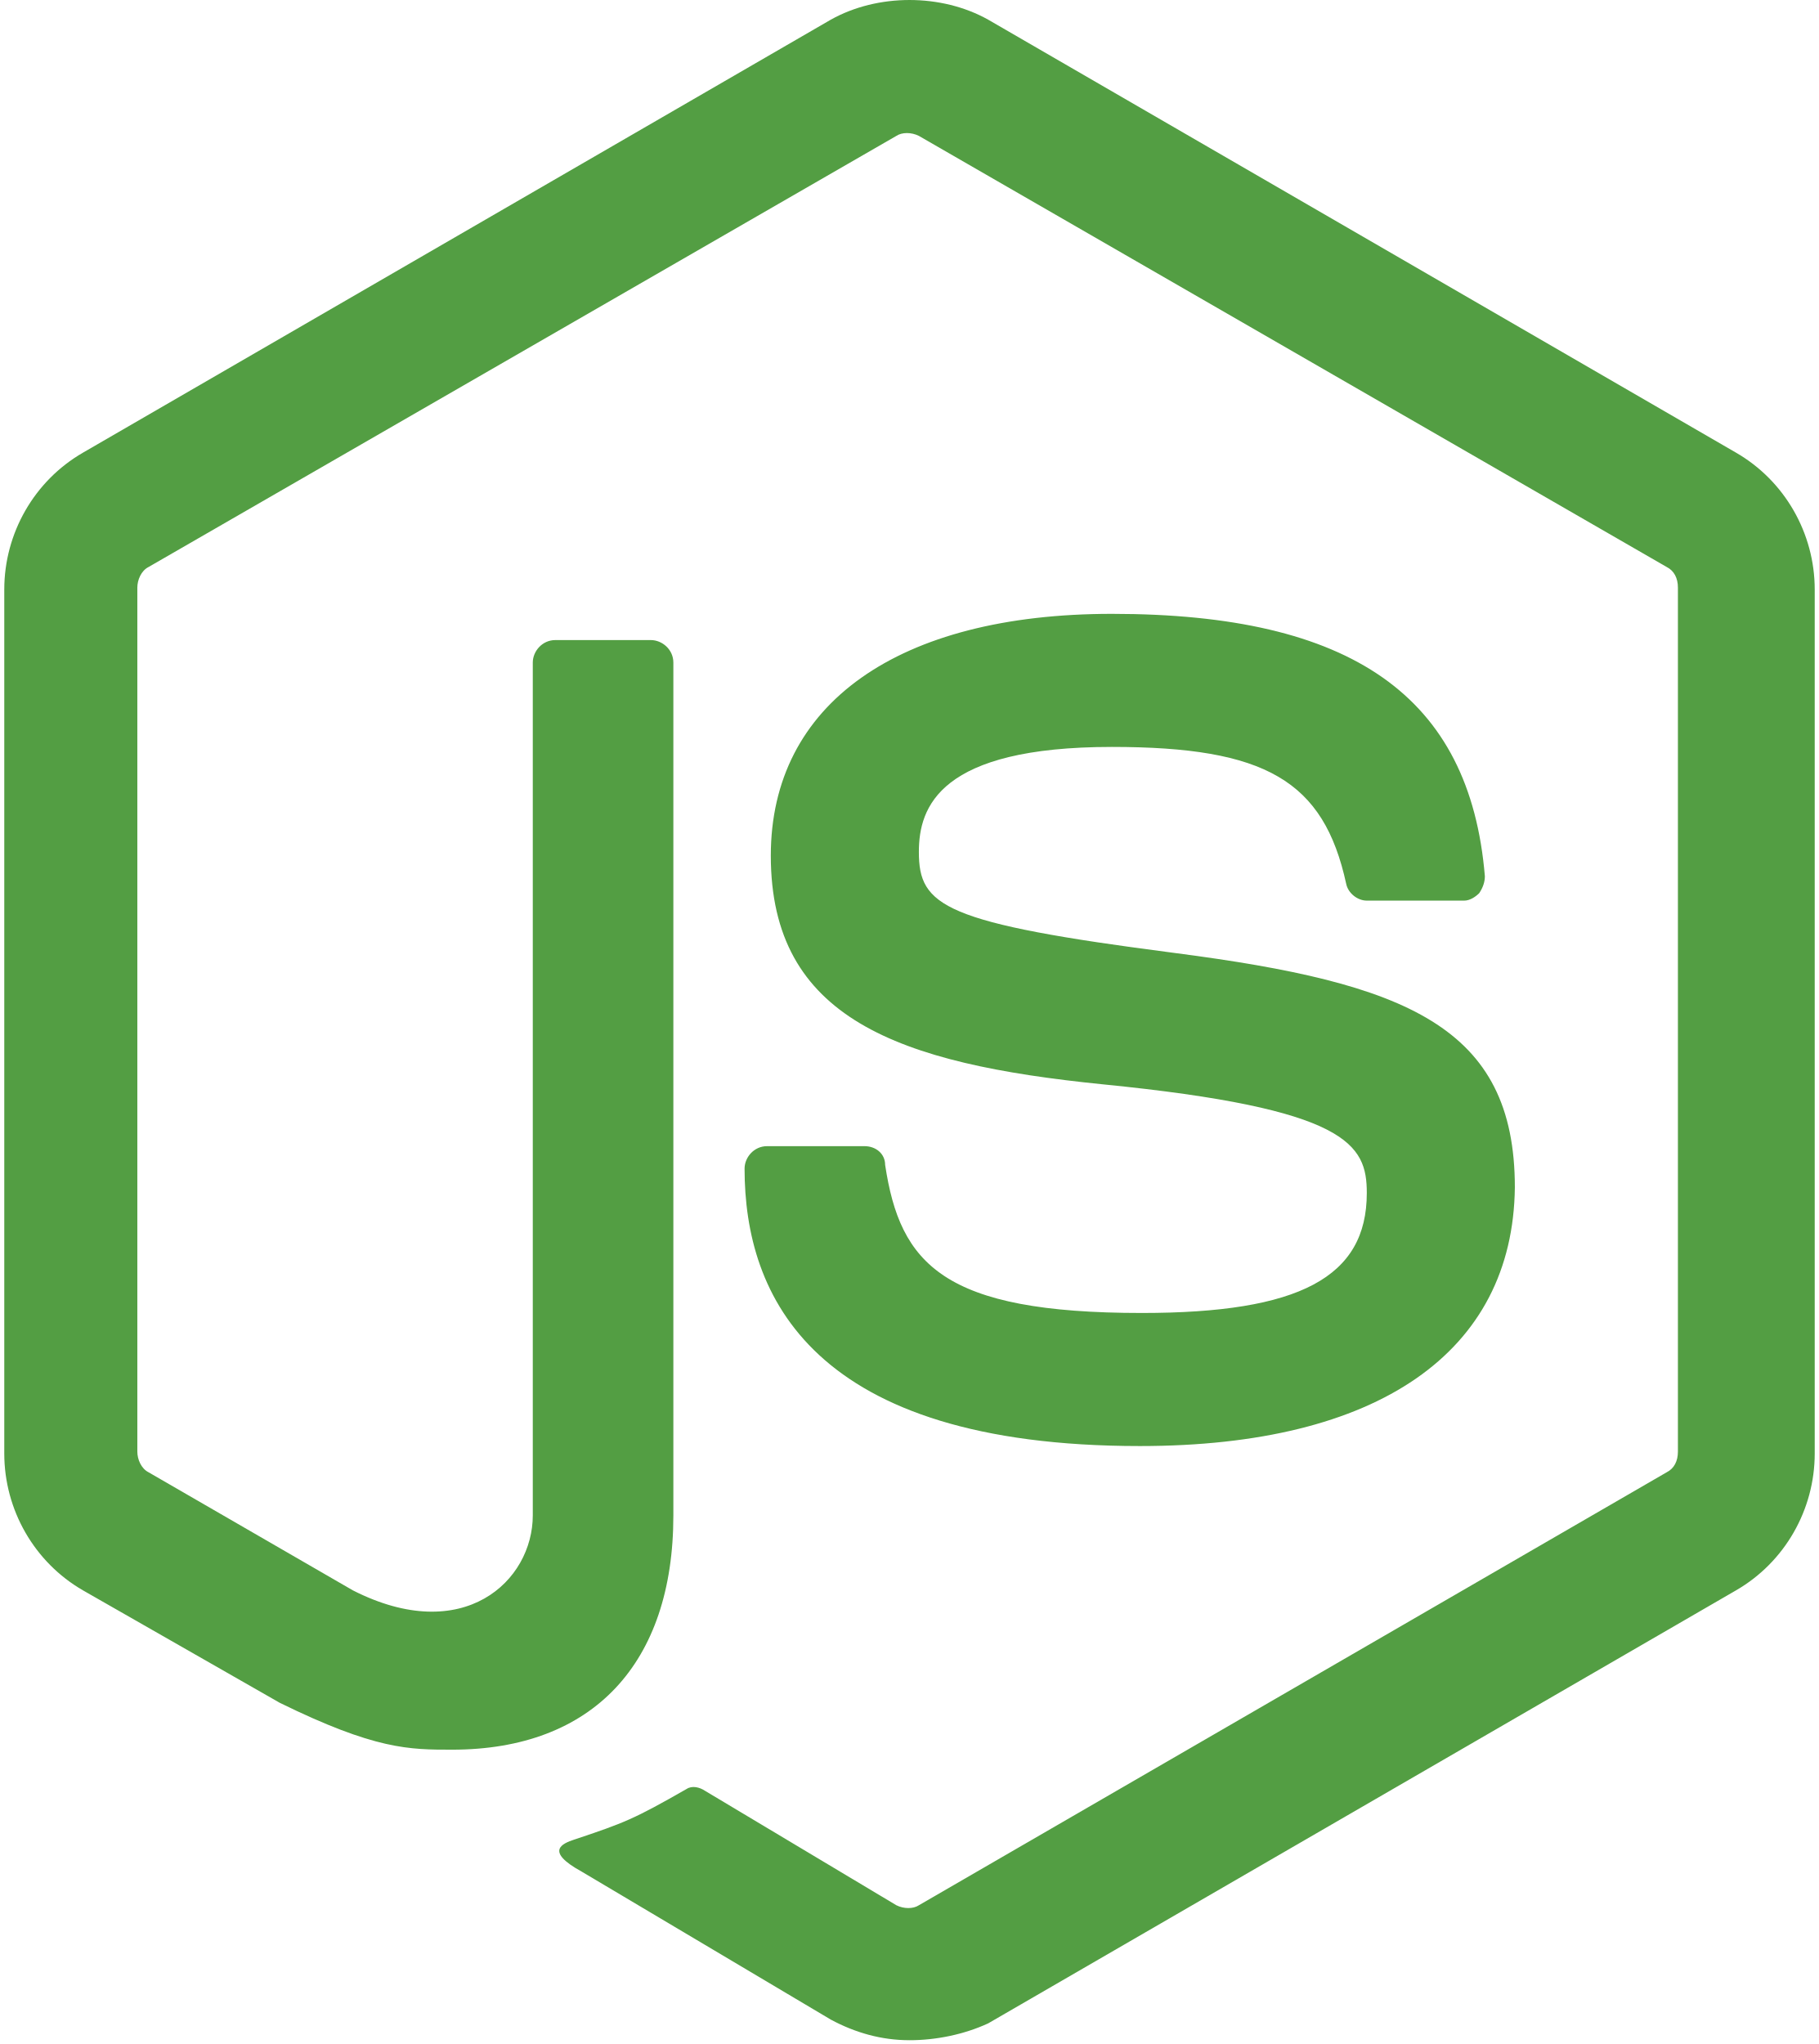
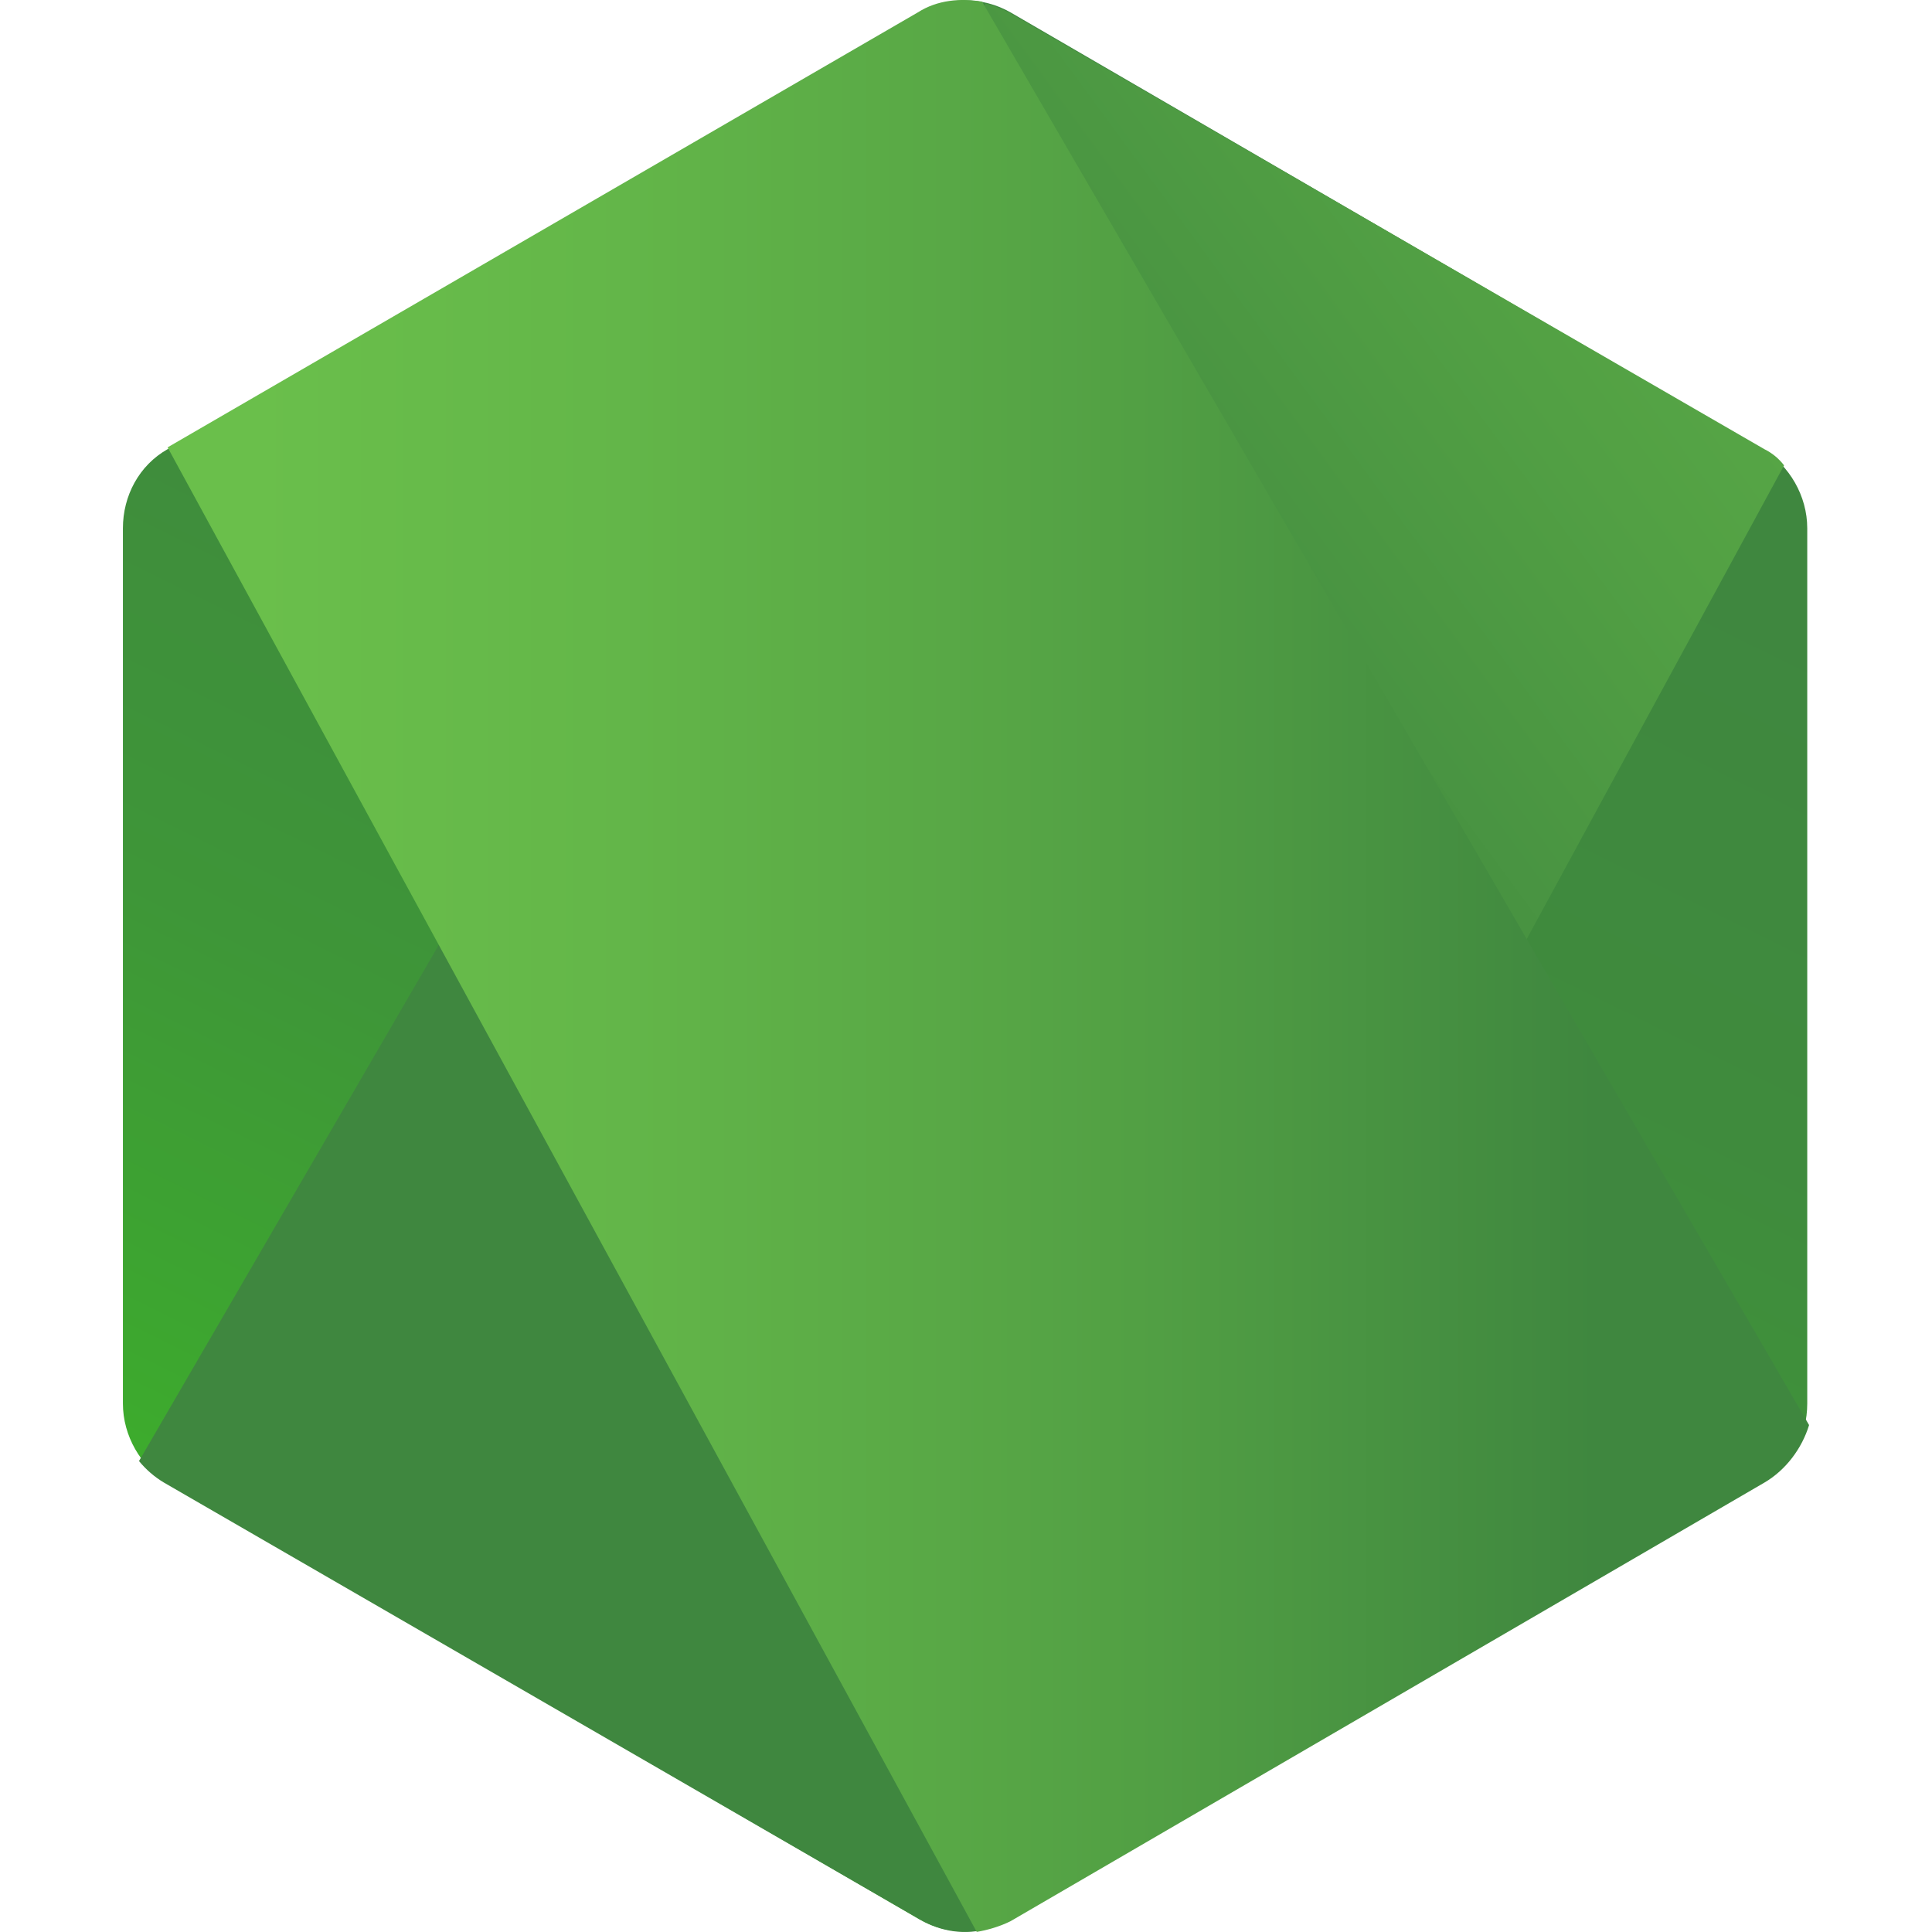
- <svg xmlns="http://www.w3.org/2000/svg" width="0.89em" height="1em" viewBox="0 0 256 289">
-   <path fill="#539e43" d="M128 288.464c-3.975 0-7.685-1.06-11.13-2.915l-35.247-20.936c-5.3-2.915-2.65-3.975-1.06-4.505c7.155-2.385 8.48-2.915 15.9-7.156c.796-.53 1.856-.265 2.65.265l27.032 16.166c1.06.53 2.385.53 3.18 0l105.74-61.217c1.06-.53 1.59-1.59 1.59-2.915V83.08c0-1.325-.53-2.385-1.59-2.915l-105.74-60.953c-1.06-.53-2.385-.53-3.18 0L20.405 80.166c-1.06.53-1.59 1.855-1.59 2.915v122.17c0 1.06.53 2.385 1.59 2.915l28.887 16.695c15.636 7.95 25.44-1.325 25.44-10.6V93.68c0-1.59 1.326-3.18 3.181-3.18h13.516c1.59 0 3.18 1.325 3.18 3.18v120.58c0 20.936-11.396 33.126-31.272 33.126c-6.095 0-10.865 0-24.38-6.625l-27.827-15.9C4.24 220.885 0 213.465 0 205.515V83.346C0 75.396 4.24 67.976 11.13 64L116.87 2.783c6.625-3.71 15.635-3.71 22.26 0L244.87 64C251.76 67.975 256 75.395 256 83.346v122.17c0 7.95-4.24 15.37-11.13 19.345L139.13 286.08c-3.445 1.59-7.42 2.385-11.13 2.385m32.596-84.009c-46.377 0-55.917-21.2-55.917-39.221c0-1.59 1.325-3.18 3.18-3.18h13.78c1.59 0 2.916 1.06 2.916 2.65c2.12 14.045 8.215 20.936 36.306 20.936c22.261 0 31.802-5.035 31.802-16.96c0-6.891-2.65-11.926-37.367-15.372c-28.886-2.915-46.907-9.275-46.907-32.33c0-21.467 18.02-34.187 48.232-34.187c33.921 0 50.617 11.66 52.737 37.101q0 1.193-.795 2.385c-.53.53-1.325 1.06-2.12 1.06h-13.78c-1.326 0-2.65-1.06-2.916-2.385c-3.18-14.575-11.395-19.345-33.126-19.345c-24.38 0-27.296 8.48-27.296 14.84c0 7.686 3.445 10.07 36.306 14.31c32.597 4.24 47.967 10.336 47.967 33.127c-.265 23.321-19.345 36.571-53.002 36.571" />
+ <svg xmlns="http://www.w3.org/2000/svg" width="1em" height="1em" viewBox="0 0 128 128">
+   <path fill="url(#SVGfJo5KBID)" d="M66.958.825a6.07 6.07 0 0 0-6.035 0L11.103 29.76c-1.895 1.072-2.96 3.095-2.96 5.24v57.988c0 2.143 1.183 4.167 2.958 5.24l49.82 28.934a6.07 6.07 0 0 0 6.036 0l49.82-28.935c1.894-1.072 2.958-3.096 2.958-5.24V35c0-2.144-1.183-4.167-2.958-5.24z" />
+   <path fill="url(#SVGO7R9ibnx)" d="M116.897 29.76L66.841.825A8 8 0 0 0 65.302.23L9.21 96.798a6.3 6.3 0 0 0 1.657 1.43l50.057 28.934c1.42.833 3.076 1.072 4.615.595l52.66-96.925a3.7 3.7 0 0 0-1.302-1.072" />
+   <path fill="url(#SVGXTTu2b3u)" d="M116.898 98.225c1.42-.833 2.485-2.262 2.958-3.81L65.066.108c-1.42-.238-2.959-.119-4.26.715L11.104 29.639l53.606 98.355c.71-.12 1.54-.358 2.25-.715z" />
+   <defs>
+     <linearGradient id="SVGfJo5KBID" x1="34.513" x2="27.157" y1="15.535" y2="30.448" gradientTransform="translate(-129.242 -73.715)scale(6.18523)" gradientUnits="userSpaceOnUse">
+       <stop stop-color="#3f873f" />
+       <stop offset=".33" stop-color="#3f8b3d" />
+       <stop offset=".637" stop-color="#3e9638" />
+       <stop offset=".934" stop-color="#3da92e" />
+       <stop offset="1" stop-color="#3dae2b" />
+     </linearGradient>
+     <linearGradient id="SVGO7R9ibnx" x1="30.009" x2="50.533" y1="23.359" y2="8.288" gradientTransform="translate(-129.242 -73.715)scale(6.18523)" gradientUnits="userSpaceOnUse">
+       <stop offset=".138" stop-color="#3f873f" />
+       <stop offset=".402" stop-color="#52a044" />
+       <stop offset=".713" stop-color="#64b749" />
+       <stop offset=".908" stop-color="#6abf4b" />
+     </linearGradient>
+     <linearGradient id="SVGXTTu2b3u" x1="21.917" x2="40.555" y1="22.261" y2="22.261" gradientTransform="translate(-129.242 -73.715)scale(6.18523)" gradientUnits="userSpaceOnUse">
+       <stop offset=".092" stop-color="#6abf4b" />
+       <stop offset=".287" stop-color="#64b749" />
+       <stop offset=".598" stop-color="#52a044" />
+       <stop offset=".862" stop-color="#3f873f" />
+     </linearGradient>
+   </defs>
</svg>
